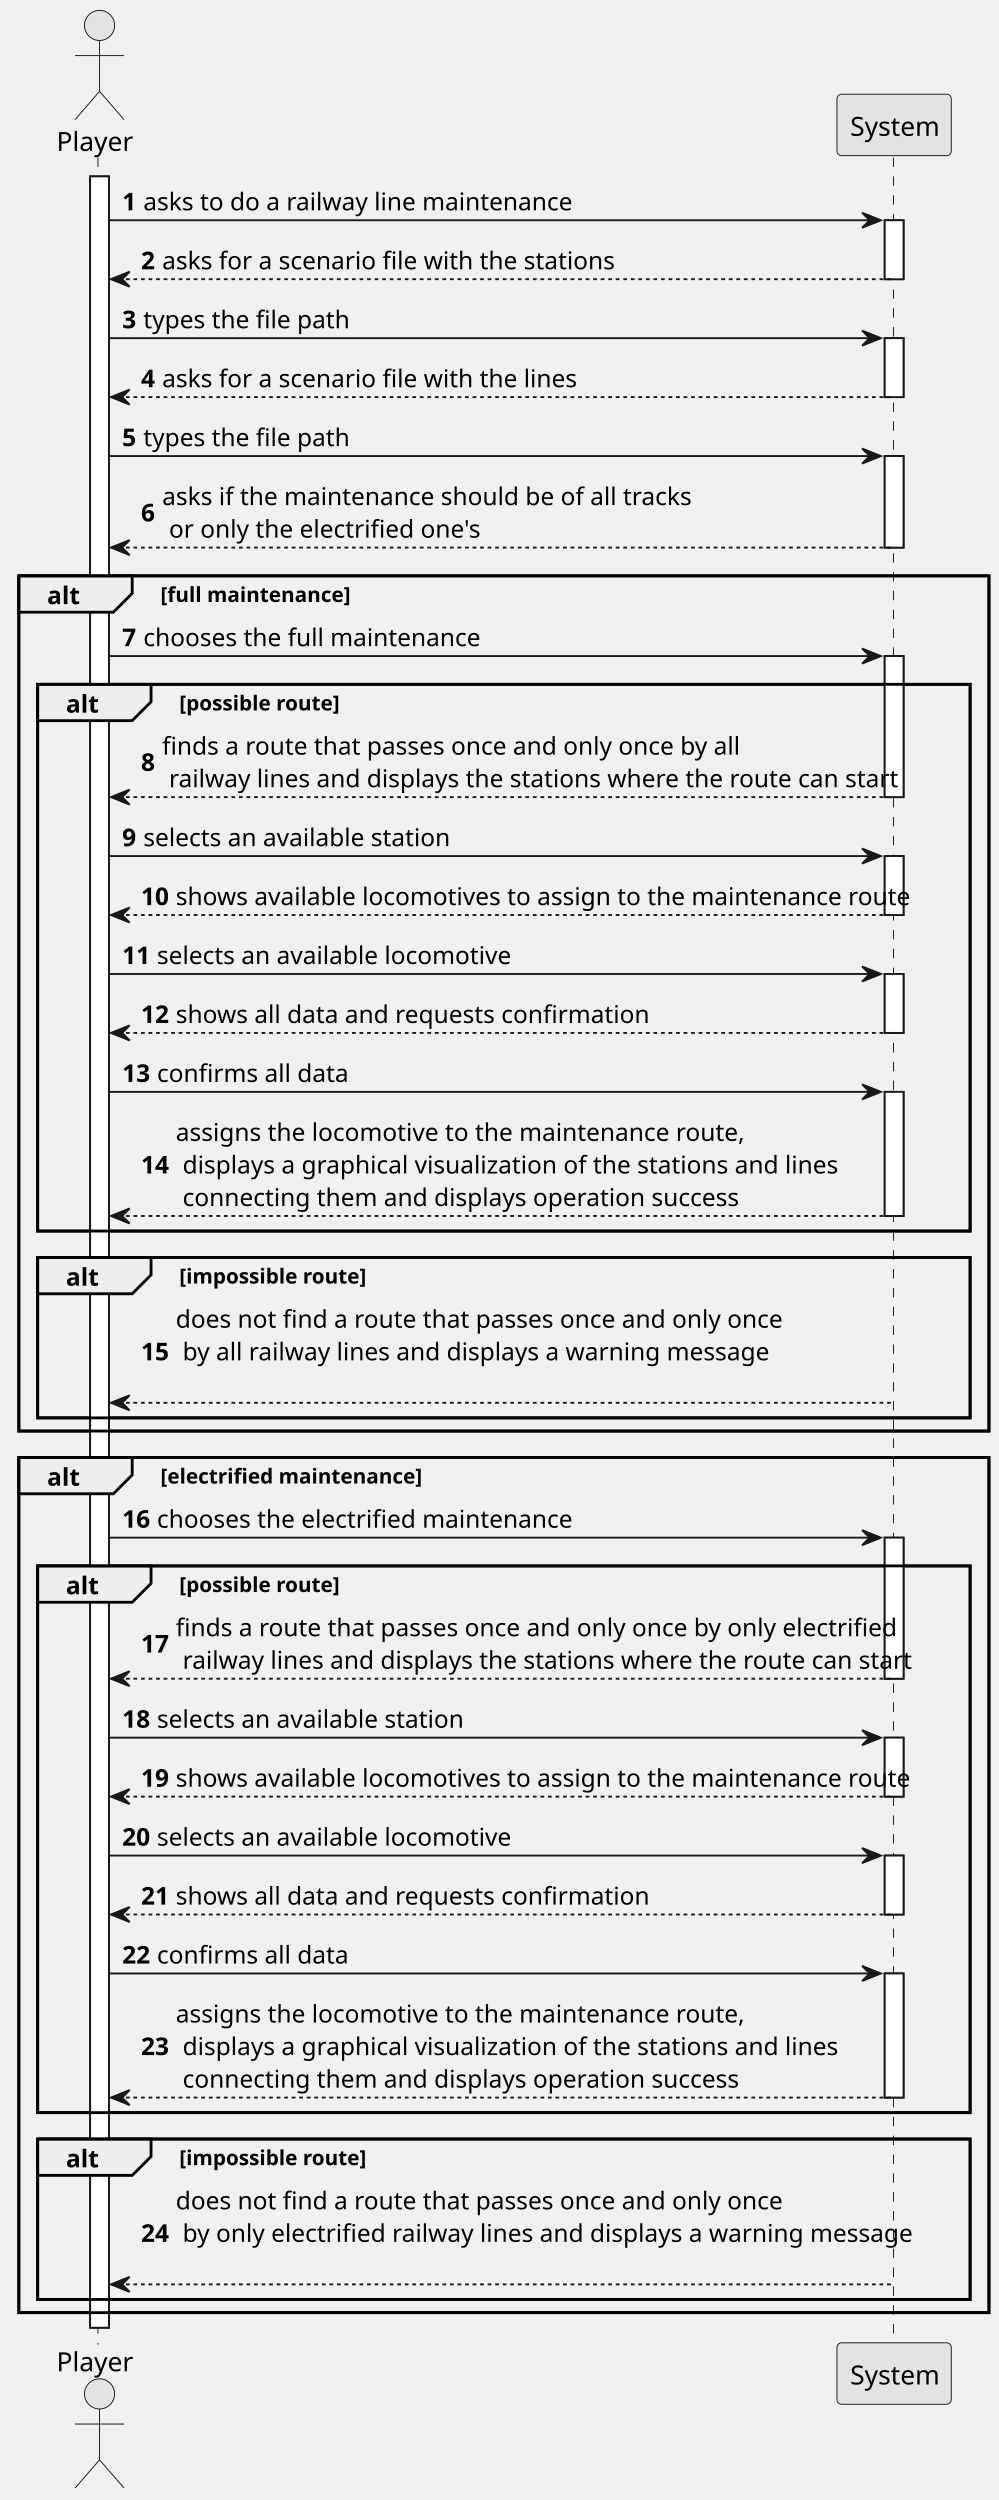
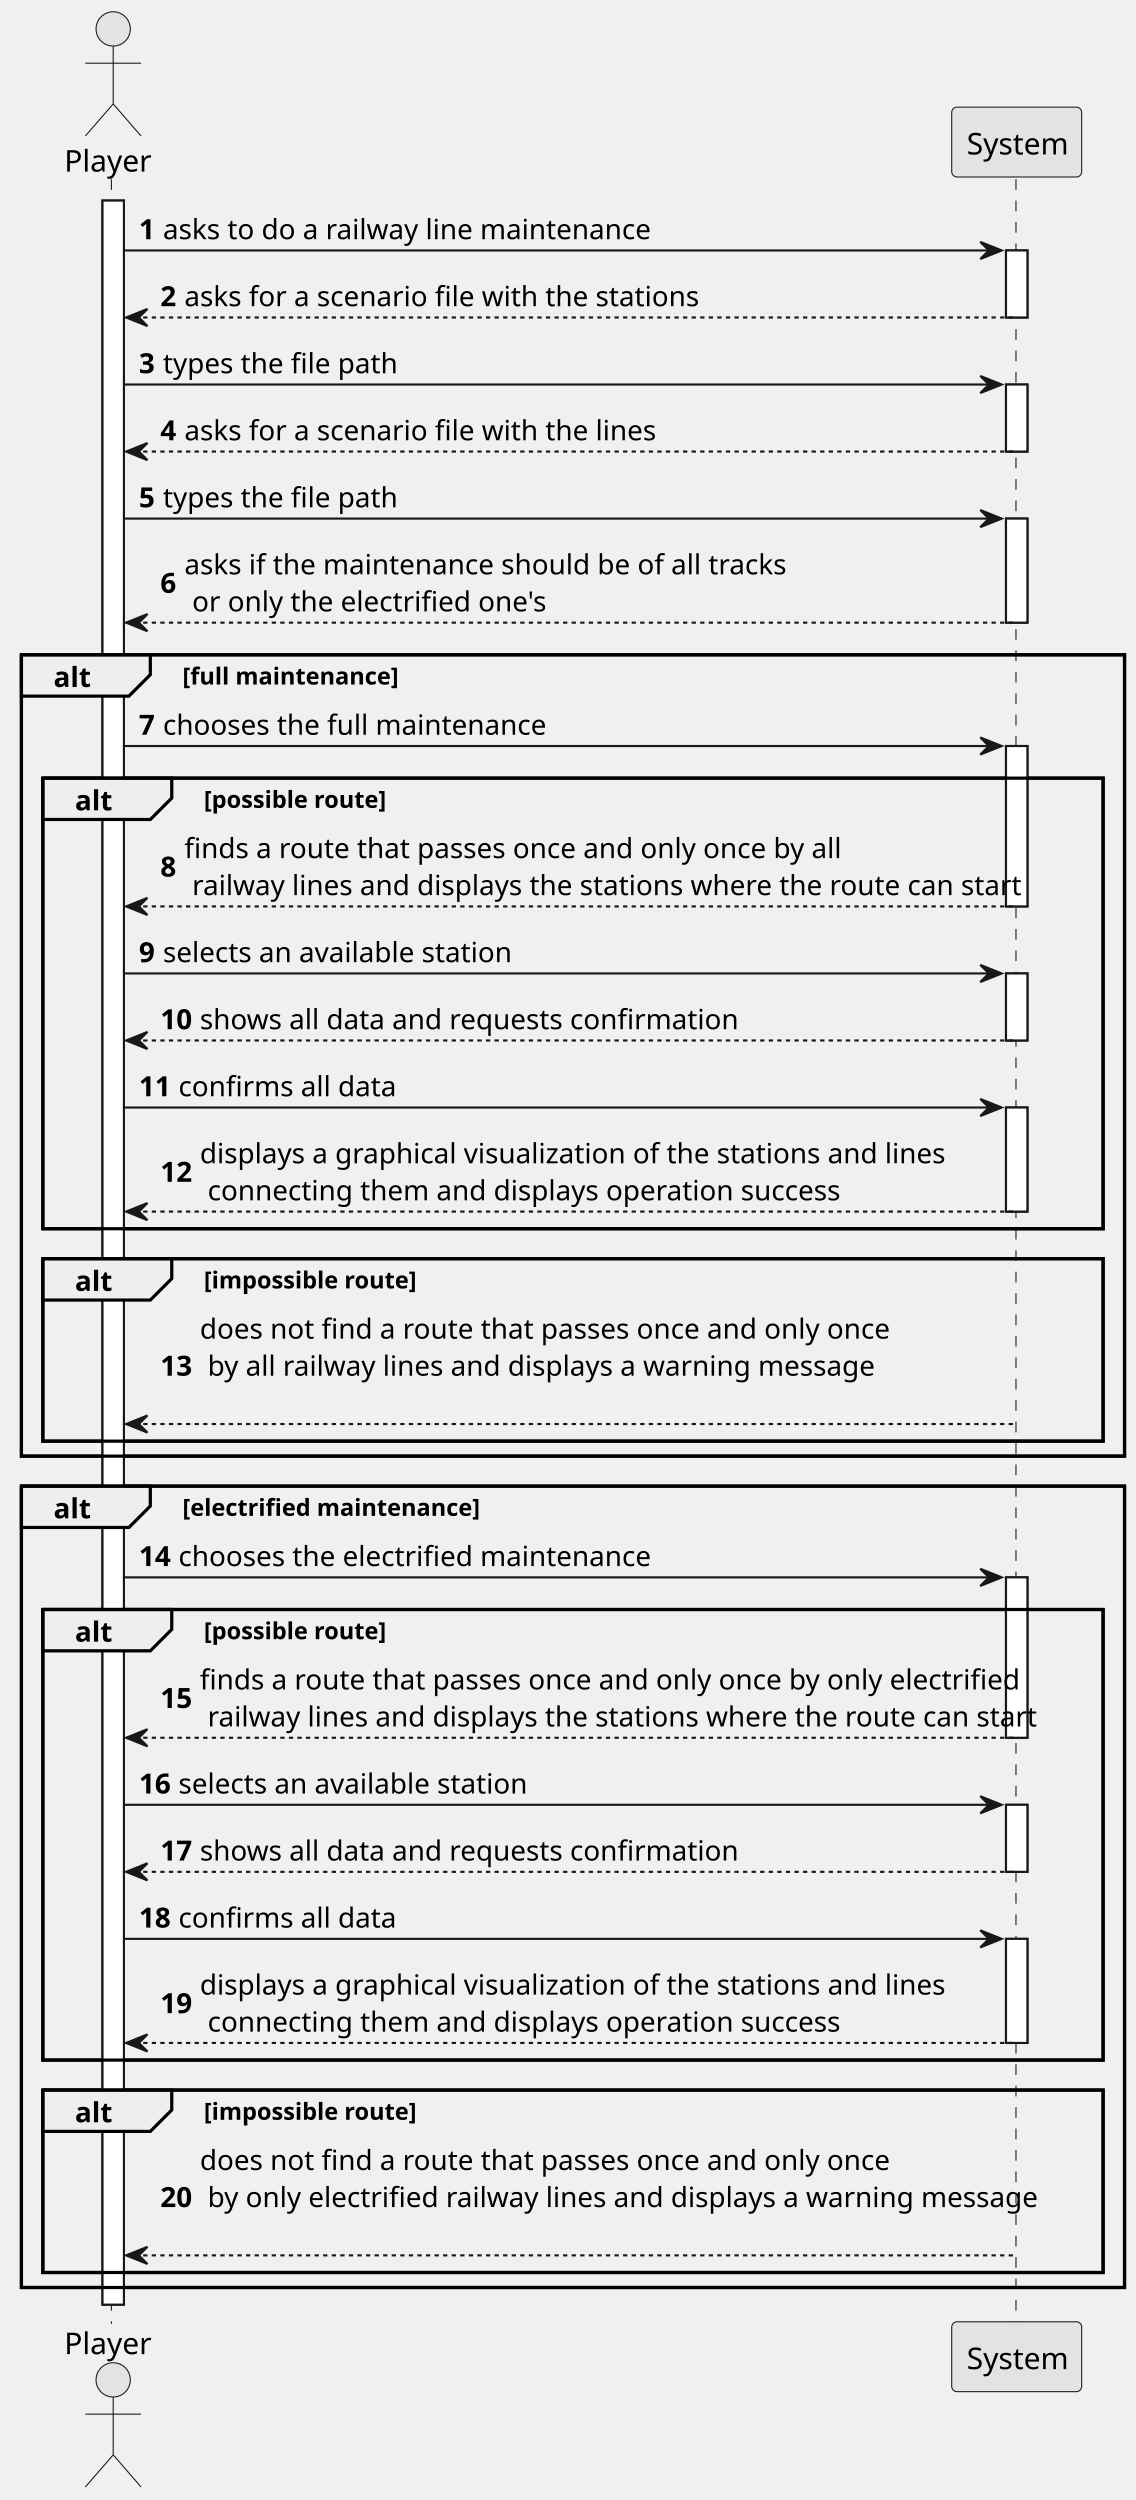
- <svg xmlns="http://www.w3.org/2000/svg" contentStyleType="text/css" height="1327px" preserveAspectRatio="none" style="width:530px;height:1327px;background:#FFFFFF;" version="1.1" viewBox="0 0 530 1327" width="530px" zoomAndPan="magnify">
+ <svg xmlns="http://www.w3.org/2000/svg" contentStyleType="text/css" height="1167px" preserveAspectRatio="none" style="width:530px;height:1167px;background:#FFFFFF;" version="1.1" viewBox="0 0 530 1167" width="530px" zoomAndPan="magnify">
  <defs />
  <g>
-     <rect fill="#FFFFFF" height="1141.932" style="stroke:#181818;stroke-width:1.0;" width="10" x="47.841" y="93.621" />
+     <rect fill="#FFFFFF" height="982.186" style="stroke:#181818;stroke-width:1.0;" width="10" x="47.841" y="93.621" />
    <rect fill="#FFFFFF" height="31.291" style="stroke:#181818;stroke-width:1.0;" width="10" x="469.597" y="116.912" />
    <rect fill="#FFFFFF" height="31.291" style="stroke:#181818;stroke-width:1.0;" width="10" x="469.597" y="179.494" />
    <rect fill="#FFFFFF" height="48.582" style="stroke:#181818;stroke-width:1.0;" width="10" x="469.597" y="242.076" />
    <rect fill="#FFFFFF" height="74.873" style="stroke:#181818;stroke-width:1.0;" width="10" x="469.597" y="348.24" />
    <rect fill="#FFFFFF" height="31.291" style="stroke:#181818;stroke-width:1.0;" width="10" x="469.597" y="454.404" />
-     <rect fill="#FFFFFF" height="31.291" style="stroke:#181818;stroke-width:1.0;" width="10" x="469.597" y="516.986" />
-     <rect fill="#FFFFFF" height="65.873" style="stroke:#181818;stroke-width:1.0;" width="10" x="469.597" y="579.568" />
-     <rect fill="#FFFFFF" height="74.873" style="stroke:#181818;stroke-width:1.0;" width="10" x="469.597" y="816.188" />
-     <rect fill="#FFFFFF" height="31.291" style="stroke:#181818;stroke-width:1.0;" width="10" x="469.597" y="922.352" />
-     <rect fill="#FFFFFF" height="31.291" style="stroke:#181818;stroke-width:1.0;" width="10" x="469.597" y="984.934" />
-     <rect fill="#FFFFFF" height="65.873" style="stroke:#181818;stroke-width:1.0;" width="10" x="469.597" y="1047.516" />
-     <rect fill="none" height="453.947" style="stroke:#000000;stroke-width:1.5;" width="514.935" x="10" y="305.658" />
-     <rect fill="none" height="290.201" style="stroke:#000000;stroke-width:1.5;" width="494.935" x="20" y="363.24" />
-     <rect fill="none" height="85.164" style="stroke:#000000;stroke-width:1.5;" width="494.935" x="20" y="667.441" />
-     <rect fill="none" height="453.947" style="stroke:#000000;stroke-width:1.5;" width="514.935" x="10" y="773.606" />
-     <rect fill="none" height="290.201" style="stroke:#000000;stroke-width:1.5;" width="494.935" x="20" y="831.188" />
-     <rect fill="none" height="85.164" style="stroke:#000000;stroke-width:1.5;" width="494.935" x="20" y="1135.389" />
-     <line style="stroke:#181818;stroke-width:0.5;stroke-dasharray:5.0,5.0;" x1="52" x2="52" y1="83.621" y2="1244.553" />
-     <line style="stroke:#181818;stroke-width:0.5;stroke-dasharray:5.0,5.0;" x1="474.259" x2="474.259" y1="83.621" y2="1244.553" />
+     <rect fill="#FFFFFF" height="48.582" style="stroke:#181818;stroke-width:1.0;" width="10" x="469.597" y="516.986" />
+     <rect fill="#FFFFFF" height="74.873" style="stroke:#181818;stroke-width:1.0;" width="10" x="469.597" y="736.314" />
+     <rect fill="#FFFFFF" height="31.291" style="stroke:#181818;stroke-width:1.0;" width="10" x="469.597" y="842.479" />
+     <rect fill="#FFFFFF" height="48.582" style="stroke:#181818;stroke-width:1.0;" width="10" x="469.597" y="905.061" />
+     <rect fill="none" height="374.074" style="stroke:#000000;stroke-width:1.5;" width="514.935" x="10" y="305.658" />
+     <rect fill="none" height="210.328" style="stroke:#000000;stroke-width:1.5;" width="494.935" x="20" y="363.24" />
+     <rect fill="none" height="85.164" style="stroke:#000000;stroke-width:1.5;" width="494.935" x="20" y="587.568" />
+     <rect fill="none" height="374.074" style="stroke:#000000;stroke-width:1.5;" width="514.935" x="10" y="693.732" />
+     <rect fill="none" height="210.328" style="stroke:#000000;stroke-width:1.5;" width="494.935" x="20" y="751.314" />
+     <rect fill="none" height="85.164" style="stroke:#000000;stroke-width:1.5;" width="494.935" x="20" y="975.643" />
+     <line style="stroke:#181818;stroke-width:0.5;stroke-dasharray:5.0,5.0;" x1="52" x2="52" y1="83.621" y2="1084.807" />
+     <line style="stroke:#181818;stroke-width:0.5;stroke-dasharray:5.0,5.0;" x1="474.259" x2="474.259" y1="83.621" y2="1084.807" />
    <text fill="#000000" font-family="sans-serif" font-size="14" lengthAdjust="spacing" textLength="39.683" x="30" y="80.107">Player</text>
    <ellipse cx="52.841" cy="13.5" fill="#E3E3E3" rx="8" ry="8" style="stroke:#181818;stroke-width:0.5;" />
    <path d="M52.841,21.5 L52.841,48.5 M39.841,29.5 L65.841,29.5 M52.841,48.5 L39.841,63.5 M52.841,48.5 L65.841,63.5 " fill="none" style="stroke:#181818;stroke-width:0.5;" />
-     <text fill="#000000" font-family="sans-serif" font-size="14" lengthAdjust="spacing" textLength="39.683" x="30" y="1258.66">Player</text>
-     <ellipse cx="52.841" cy="1270.674" fill="#E3E3E3" rx="8" ry="8" style="stroke:#181818;stroke-width:0.5;" />
-     <path d="M52.841,1278.674 L52.841,1305.674 M39.841,1286.674 L65.841,1286.674 M52.841,1305.674 L39.841,1320.674 M52.841,1305.674 L65.841,1320.674 " fill="none" style="stroke:#181818;stroke-width:0.5;" />
+     <text fill="#000000" font-family="sans-serif" font-size="14" lengthAdjust="spacing" textLength="39.683" x="30" y="1098.914">Player</text>
+     <ellipse cx="52.841" cy="1110.928" fill="#E3E3E3" rx="8" ry="8" style="stroke:#181818;stroke-width:0.5;" />
+     <path d="M52.841,1118.928 L52.841,1145.928 M39.841,1126.928 L65.841,1126.928 M52.841,1145.928 L39.841,1160.928 M52.841,1145.928 L65.841,1160.928 " fill="none" style="stroke:#181818;stroke-width:0.5;" />
    <rect fill="#E3E3E3" height="32.621" rx="2.5" ry="2.5" style="stroke:#181818;stroke-width:0.5;" width="60.676" x="444.259" y="50" />
    <text fill="#000000" font-family="sans-serif" font-size="14" lengthAdjust="spacing" textLength="46.676" x="451.259" y="72.107">System</text>
-     <rect fill="#E3E3E3" height="32.621" rx="2.5" ry="2.5" style="stroke:#181818;stroke-width:0.5;" width="60.676" x="444.259" y="1243.553" />
-     <text fill="#000000" font-family="sans-serif" font-size="14" lengthAdjust="spacing" textLength="46.676" x="451.259" y="1265.66">System</text>
-     <rect fill="#FFFFFF" height="1141.932" style="stroke:#181818;stroke-width:1.0;" width="10" x="47.841" y="93.621" />
+     <rect fill="#E3E3E3" height="32.621" rx="2.5" ry="2.5" style="stroke:#181818;stroke-width:0.5;" width="60.676" x="444.259" y="1083.807" />
+     <text fill="#000000" font-family="sans-serif" font-size="14" lengthAdjust="spacing" textLength="46.676" x="451.259" y="1105.914">System</text>
+     <rect fill="#FFFFFF" height="982.186" style="stroke:#181818;stroke-width:1.0;" width="10" x="47.841" y="93.621" />
    <rect fill="#FFFFFF" height="31.291" style="stroke:#181818;stroke-width:1.0;" width="10" x="469.597" y="116.912" />
    <rect fill="#FFFFFF" height="31.291" style="stroke:#181818;stroke-width:1.0;" width="10" x="469.597" y="179.494" />
    <rect fill="#FFFFFF" height="48.582" style="stroke:#181818;stroke-width:1.0;" width="10" x="469.597" y="242.076" />
    <rect fill="#FFFFFF" height="74.873" style="stroke:#181818;stroke-width:1.0;" width="10" x="469.597" y="348.24" />
    <rect fill="#FFFFFF" height="31.291" style="stroke:#181818;stroke-width:1.0;" width="10" x="469.597" y="454.404" />
-     <rect fill="#FFFFFF" height="31.291" style="stroke:#181818;stroke-width:1.0;" width="10" x="469.597" y="516.986" />
-     <rect fill="#FFFFFF" height="65.873" style="stroke:#181818;stroke-width:1.0;" width="10" x="469.597" y="579.568" />
-     <rect fill="#FFFFFF" height="74.873" style="stroke:#181818;stroke-width:1.0;" width="10" x="469.597" y="816.188" />
-     <rect fill="#FFFFFF" height="31.291" style="stroke:#181818;stroke-width:1.0;" width="10" x="469.597" y="922.352" />
-     <rect fill="#FFFFFF" height="31.291" style="stroke:#181818;stroke-width:1.0;" width="10" x="469.597" y="984.934" />
-     <rect fill="#FFFFFF" height="65.873" style="stroke:#181818;stroke-width:1.0;" width="10" x="469.597" y="1047.516" />
+     <rect fill="#FFFFFF" height="48.582" style="stroke:#181818;stroke-width:1.0;" width="10" x="469.597" y="516.986" />
+     <rect fill="#FFFFFF" height="74.873" style="stroke:#181818;stroke-width:1.0;" width="10" x="469.597" y="736.314" />
+     <rect fill="#FFFFFF" height="31.291" style="stroke:#181818;stroke-width:1.0;" width="10" x="469.597" y="842.479" />
+     <rect fill="#FFFFFF" height="48.582" style="stroke:#181818;stroke-width:1.0;" width="10" x="469.597" y="905.061" />
    <polygon fill="#181818" points="457.597,112.912,467.597,116.912,457.597,120.912,461.597,116.912" style="stroke:#181818;stroke-width:1.0;" />
    <line style="stroke:#181818;stroke-width:1.0;" x1="57.841" x2="463.597" y1="116.912" y2="116.912" />
    <text fill="#000000" font-family="sans-serif" font-size="13" font-weight="bold" lengthAdjust="spacing" textLength="7.23" x="64.841" y="111.649">1</text>
    <text fill="#000000" font-family="sans-serif" font-size="13" lengthAdjust="spacing" textLength="216.061" x="76.071" y="111.649">asks to do a railway line maintenance</text>
    <polygon fill="#181818" points="68.841,144.203,58.841,148.203,68.841,152.203,64.841,148.203" style="stroke:#181818;stroke-width:1.0;" />
    <line style="stroke:#181818;stroke-width:1.0;stroke-dasharray:2.0,2.0;" x1="62.841" x2="473.597" y1="148.203" y2="148.203" />
    <text fill="#000000" font-family="sans-serif" font-size="13" font-weight="bold" lengthAdjust="spacing" textLength="7.23" x="74.841" y="142.94">2</text>
    <text fill="#000000" font-family="sans-serif" font-size="13" lengthAdjust="spacing" textLength="226.161" x="86.071" y="142.94">asks for a scenario file with the stations</text>
    <polygon fill="#181818" points="457.597,175.494,467.597,179.494,457.597,183.494,461.597,179.494" style="stroke:#181818;stroke-width:1.0;" />
    <line style="stroke:#181818;stroke-width:1.0;" x1="57.841" x2="463.597" y1="179.494" y2="179.494" />
    <text fill="#000000" font-family="sans-serif" font-size="13" font-weight="bold" lengthAdjust="spacing" textLength="7.23" x="64.841" y="174.231">3</text>
    <text fill="#000000" font-family="sans-serif" font-size="13" lengthAdjust="spacing" textLength="101.899" x="76.071" y="174.231">types the file path</text>
    <polygon fill="#181818" points="68.841,206.785,58.841,210.785,68.841,214.785,64.841,210.785" style="stroke:#181818;stroke-width:1.0;" />
    <line style="stroke:#181818;stroke-width:1.0;stroke-dasharray:2.0,2.0;" x1="62.841" x2="473.597" y1="210.785" y2="210.785" />
    <text fill="#000000" font-family="sans-serif" font-size="13" font-weight="bold" lengthAdjust="spacing" textLength="7.23" x="74.841" y="205.523">4</text>
    <text fill="#000000" font-family="sans-serif" font-size="13" lengthAdjust="spacing" textLength="208.095" x="86.071" y="205.523">asks for a scenario file with the lines</text>
    <polygon fill="#181818" points="457.597,238.076,467.597,242.076,457.597,246.076,461.597,242.076" style="stroke:#181818;stroke-width:1.0;" />
    <line style="stroke:#181818;stroke-width:1.0;" x1="57.841" x2="463.597" y1="242.076" y2="242.076" />
    <text fill="#000000" font-family="sans-serif" font-size="13" font-weight="bold" lengthAdjust="spacing" textLength="7.23" x="64.841" y="236.814">5</text>
    <text fill="#000000" font-family="sans-serif" font-size="13" lengthAdjust="spacing" textLength="101.899" x="76.071" y="236.814">types the file path</text>
    <polygon fill="#181818" points="68.841,286.658,58.841,290.658,68.841,294.658,64.841,290.658" style="stroke:#181818;stroke-width:1.0;" />
    <line style="stroke:#181818;stroke-width:1.0;stroke-dasharray:2.0,2.0;" x1="62.841" x2="473.597" y1="290.658" y2="290.658" />
    <text fill="#000000" font-family="sans-serif" font-size="13" font-weight="bold" lengthAdjust="spacing" textLength="7.23" x="74.841" y="276.75">6</text>
    <text fill="#000000" font-family="sans-serif" font-size="13" lengthAdjust="spacing" textLength="265.922" x="86.071" y="268.104">asks if the maintenance should be of all tracks</text>
    <text fill="#000000" font-family="sans-serif" font-size="13" lengthAdjust="spacing" textLength="154.235" x="89.683" y="285.396">or only the electrified one's</text>
    <path d="M10,305.658 L70.171,305.658 L70.171,314.949 L60.171,324.949 L10,324.949 L10,305.658 " fill="#EEEEEE" style="stroke:#000000;stroke-width:1.5;" />
-     <rect fill="none" height="453.947" style="stroke:#000000;stroke-width:1.5;" width="514.935" x="10" y="305.658" />
+     <rect fill="none" height="374.074" style="stroke:#000000;stroke-width:1.5;" width="514.935" x="10" y="305.658" />
    <text fill="#000000" font-family="sans-serif" font-size="13" font-weight="bold" lengthAdjust="spacing" textLength="15.171" x="25" y="320.687">alt</text>
    <text fill="#000000" font-family="sans-serif" font-size="11" font-weight="bold" lengthAdjust="spacing" textLength="94.123" x="85.171" y="319.528">[full maintenance]</text>
    <polygon fill="#181818" points="457.597,344.24,467.597,348.24,457.597,352.24,461.597,348.24" style="stroke:#181818;stroke-width:1.0;" />
    <line style="stroke:#181818;stroke-width:1.0;" x1="57.841" x2="463.597" y1="348.24" y2="348.24" />
    <text fill="#000000" font-family="sans-serif" font-size="13" font-weight="bold" lengthAdjust="spacing" textLength="7.23" x="64.841" y="342.978">7</text>
    <text fill="#000000" font-family="sans-serif" font-size="13" lengthAdjust="spacing" textLength="168.384" x="76.071" y="342.978">chooses the full maintenance</text>
    <path d="M20,363.24 L80.171,363.24 L80.171,372.531 L70.171,382.531 L20,382.531 L20,363.24 " fill="#EEEEEE" style="stroke:#000000;stroke-width:1.5;" />
-     <rect fill="none" height="290.201" style="stroke:#000000;stroke-width:1.5;" width="494.935" x="20" y="363.24" />
+     <rect fill="none" height="210.328" style="stroke:#000000;stroke-width:1.5;" width="494.935" x="20" y="363.24" />
    <text fill="#000000" font-family="sans-serif" font-size="13" font-weight="bold" lengthAdjust="spacing" textLength="15.171" x="35" y="378.269">alt</text>
    <text fill="#000000" font-family="sans-serif" font-size="11" font-weight="bold" lengthAdjust="spacing" textLength="82.505" x="95.171" y="377.11">[possible route]</text>
    <polygon fill="#181818" points="68.841,419.113,58.841,423.113,68.841,427.113,64.841,423.113" style="stroke:#181818;stroke-width:1.0;" />
    <line style="stroke:#181818;stroke-width:1.0;stroke-dasharray:2.0,2.0;" x1="62.841" x2="473.597" y1="423.113" y2="423.113" />
    <text fill="#000000" font-family="sans-serif" font-size="13" font-weight="bold" lengthAdjust="spacing" textLength="7.23" x="74.841" y="409.205">8</text>
    <text fill="#000000" font-family="sans-serif" font-size="13" lengthAdjust="spacing" textLength="291.967" x="86.071" y="400.56">finds a route that passes once and only once by all</text>
    <text fill="#000000" font-family="sans-serif" font-size="13" lengthAdjust="spacing" textLength="364.19" x="89.683" y="417.851">railway lines and displays the stations where the route can start</text>
    <polygon fill="#181818" points="457.597,450.404,467.597,454.404,457.597,458.404,461.597,454.404" style="stroke:#181818;stroke-width:1.0;" />
    <line style="stroke:#181818;stroke-width:1.0;" x1="57.841" x2="463.597" y1="454.404" y2="454.404" />
    <text fill="#000000" font-family="sans-serif" font-size="13" font-weight="bold" lengthAdjust="spacing" textLength="7.23" x="64.841" y="449.142">9</text>
    <text fill="#000000" font-family="sans-serif" font-size="13" lengthAdjust="spacing" textLength="155.372" x="76.071" y="449.142">selects an available station</text>
    <polygon fill="#181818" points="68.841,481.695,58.841,485.695,68.841,489.695,64.841,485.695" style="stroke:#181818;stroke-width:1.0;" />
    <line style="stroke:#181818;stroke-width:1.0;stroke-dasharray:2.0,2.0;" x1="62.841" x2="473.597" y1="485.695" y2="485.695" />
    <text fill="#000000" font-family="sans-serif" font-size="13" font-weight="bold" lengthAdjust="spacing" textLength="14.46" x="74.841" y="480.433">10</text>
-     <text fill="#000000" font-family="sans-serif" font-size="13" lengthAdjust="spacing" textLength="367.098" x="93.301" y="480.433">shows available locomotives to assign to the maintenance route</text>
+     <text fill="#000000" font-family="sans-serif" font-size="13" lengthAdjust="spacing" textLength="235.574" x="93.301" y="480.433">shows all data and requests confirmation</text>
    <polygon fill="#181818" points="457.597,512.986,467.597,516.986,457.597,520.986,461.597,516.986" style="stroke:#181818;stroke-width:1.0;" />
    <line style="stroke:#181818;stroke-width:1.0;" x1="57.841" x2="463.597" y1="516.986" y2="516.986" />
    <text fill="#000000" font-family="sans-serif" font-size="13" font-weight="bold" lengthAdjust="spacing" textLength="14.46" x="64.841" y="511.724">11</text>
-     <text fill="#000000" font-family="sans-serif" font-size="13" lengthAdjust="spacing" textLength="179.207" x="83.301" y="511.724">selects an available locomotive</text>
-     <polygon fill="#181818" points="68.841,544.277,58.841,548.277,68.841,552.277,64.841,548.277" style="stroke:#181818;stroke-width:1.0;" />
-     <line style="stroke:#181818;stroke-width:1.0;stroke-dasharray:2.0,2.0;" x1="62.841" x2="473.597" y1="548.277" y2="548.277" />
-     <text fill="#000000" font-family="sans-serif" font-size="13" font-weight="bold" lengthAdjust="spacing" textLength="14.46" x="74.841" y="543.015">12</text>
-     <text fill="#000000" font-family="sans-serif" font-size="13" lengthAdjust="spacing" textLength="235.574" x="93.301" y="543.015">shows all data and requests confirmation</text>
-     <polygon fill="#181818" points="457.597,575.568,467.597,579.568,457.597,583.568,461.597,579.568" style="stroke:#181818;stroke-width:1.0;" />
-     <line style="stroke:#181818;stroke-width:1.0;" x1="57.841" x2="463.597" y1="579.568" y2="579.568" />
-     <text fill="#000000" font-family="sans-serif" font-size="13" font-weight="bold" lengthAdjust="spacing" textLength="14.46" x="64.841" y="574.306">13</text>
-     <text fill="#000000" font-family="sans-serif" font-size="13" lengthAdjust="spacing" textLength="94.65" x="83.301" y="574.306">confirms all data</text>
-     <polygon fill="#181818" points="68.841,641.441,58.841,645.441,68.841,649.441,64.841,645.441" style="stroke:#181818;stroke-width:1.0;" />
-     <line style="stroke:#181818;stroke-width:1.0;stroke-dasharray:2.0,2.0;" x1="62.841" x2="473.597" y1="645.441" y2="645.441" />
-     <text fill="#000000" font-family="sans-serif" font-size="13" font-weight="bold" lengthAdjust="spacing" textLength="14.46" x="74.841" y="622.888">14</text>
-     <text fill="#000000" font-family="sans-serif" font-size="13" lengthAdjust="spacing" textLength="282.553" x="93.301" y="605.597">assigns the locomotive to the maintenance route,</text>
-     <text fill="#000000" font-family="sans-serif" font-size="13" lengthAdjust="spacing" textLength="328.802" x="96.913" y="622.888">displays a graphical visualization of the stations and lines</text>
-     <text fill="#000000" font-family="sans-serif" font-size="13" lengthAdjust="spacing" textLength="279.665" x="96.913" y="640.179">connecting them and displays operation success</text>
-     <path d="M20,667.441 L80.171,667.441 L80.171,676.732 L70.171,686.732 L20,686.732 L20,667.441 " fill="#EEEEEE" style="stroke:#000000;stroke-width:1.5;" />
-     <rect fill="none" height="85.164" style="stroke:#000000;stroke-width:1.5;" width="494.935" x="20" y="667.441" />
-     <text fill="#000000" font-family="sans-serif" font-size="13" font-weight="bold" lengthAdjust="spacing" textLength="15.171" x="35" y="682.47">alt</text>
-     <text fill="#000000" font-family="sans-serif" font-size="11" font-weight="bold" lengthAdjust="spacing" textLength="95.342" x="95.171" y="681.312">[impossible route]</text>
-     <polygon fill="#181818" points="68.841,740.606,58.841,744.606,68.841,748.606,64.841,744.606" style="stroke:#181818;stroke-width:1.0;" />
-     <line style="stroke:#181818;stroke-width:1.0;stroke-dasharray:2.0,2.0;" x1="62.841" x2="473.597" y1="744.606" y2="744.606" />
-     <text fill="#000000" font-family="sans-serif" font-size="13" font-weight="bold" lengthAdjust="spacing" textLength="14.46" x="74.841" y="722.052">15</text>
-     <text fill="#000000" font-family="sans-serif" font-size="13" lengthAdjust="spacing" textLength="304.992" x="93.301" y="704.761">does not find a route that passes once and only once</text>
-     <text fill="#000000" font-family="sans-serif" font-size="13" lengthAdjust="spacing" textLength="296.981" x="96.913" y="722.052">by all railway lines and displays a warning message</text>
-     <text fill="#000000" font-family="sans-serif" font-size="13" lengthAdjust="spacing" textLength="3.612" x="93.301" y="739.343"> </text>
-     <path d="M10,773.606 L70.171,773.606 L70.171,782.896 L60.171,792.896 L10,792.896 L10,773.606 " fill="#EEEEEE" style="stroke:#000000;stroke-width:1.5;" />
-     <rect fill="none" height="453.947" style="stroke:#000000;stroke-width:1.5;" width="514.935" x="10" y="773.606" />
-     <text fill="#000000" font-family="sans-serif" font-size="13" font-weight="bold" lengthAdjust="spacing" textLength="15.171" x="25" y="788.634">alt</text>
-     <text fill="#000000" font-family="sans-serif" font-size="11" font-weight="bold" lengthAdjust="spacing" textLength="129.594" x="85.171" y="787.476">[electrified maintenance]</text>
-     <polygon fill="#181818" points="457.597,812.188,467.597,816.188,457.597,820.188,461.597,816.188" style="stroke:#181818;stroke-width:1.0;" />
-     <line style="stroke:#181818;stroke-width:1.0;" x1="57.841" x2="463.597" y1="816.188" y2="816.188" />
-     <text fill="#000000" font-family="sans-serif" font-size="13" font-weight="bold" lengthAdjust="spacing" textLength="14.46" x="64.841" y="810.925">16</text>
-     <text fill="#000000" font-family="sans-serif" font-size="13" lengthAdjust="spacing" textLength="207.403" x="83.301" y="810.925">chooses the electrified maintenance</text>
-     <path d="M20,831.188 L80.171,831.188 L80.171,840.479 L70.171,850.479 L20,850.479 L20,831.188 " fill="#EEEEEE" style="stroke:#000000;stroke-width:1.5;" />
-     <rect fill="none" height="290.201" style="stroke:#000000;stroke-width:1.5;" width="494.935" x="20" y="831.188" />
-     <text fill="#000000" font-family="sans-serif" font-size="13" font-weight="bold" lengthAdjust="spacing" textLength="15.171" x="35" y="846.216">alt</text>
-     <text fill="#000000" font-family="sans-serif" font-size="11" font-weight="bold" lengthAdjust="spacing" textLength="82.505" x="95.171" y="845.058">[possible route]</text>
-     <polygon fill="#181818" points="68.841,887.061,58.841,891.061,68.841,895.061,64.841,891.061" style="stroke:#181818;stroke-width:1.0;" />
-     <line style="stroke:#181818;stroke-width:1.0;stroke-dasharray:2.0,2.0;" x1="62.841" x2="473.597" y1="891.061" y2="891.061" />
-     <text fill="#000000" font-family="sans-serif" font-size="13" font-weight="bold" lengthAdjust="spacing" textLength="14.46" x="74.841" y="877.152">17</text>
-     <text fill="#000000" font-family="sans-serif" font-size="13" lengthAdjust="spacing" textLength="362.058" x="93.301" y="868.507">finds a route that passes once and only once by only electrified</text>
-     <text fill="#000000" font-family="sans-serif" font-size="13" lengthAdjust="spacing" textLength="364.19" x="96.913" y="885.798">railway lines and displays the stations where the route can start</text>
-     <polygon fill="#181818" points="457.597,918.352,467.597,922.352,457.597,926.352,461.597,922.352" style="stroke:#181818;stroke-width:1.0;" />
-     <line style="stroke:#181818;stroke-width:1.0;" x1="57.841" x2="463.597" y1="922.352" y2="922.352" />
-     <text fill="#000000" font-family="sans-serif" font-size="13" font-weight="bold" lengthAdjust="spacing" textLength="14.46" x="64.841" y="917.089">18</text>
-     <text fill="#000000" font-family="sans-serif" font-size="13" lengthAdjust="spacing" textLength="155.372" x="83.301" y="917.089">selects an available station</text>
+     <text fill="#000000" font-family="sans-serif" font-size="13" lengthAdjust="spacing" textLength="94.65" x="83.301" y="511.724">confirms all data</text>
+     <polygon fill="#181818" points="68.841,561.568,58.841,565.568,68.841,569.568,64.841,565.568" style="stroke:#181818;stroke-width:1.0;" />
+     <line style="stroke:#181818;stroke-width:1.0;stroke-dasharray:2.0,2.0;" x1="62.841" x2="473.597" y1="565.568" y2="565.568" />
+     <text fill="#000000" font-family="sans-serif" font-size="13" font-weight="bold" lengthAdjust="spacing" textLength="14.46" x="74.841" y="551.66">12</text>
+     <text fill="#000000" font-family="sans-serif" font-size="13" lengthAdjust="spacing" textLength="328.802" x="93.301" y="543.015">displays a graphical visualization of the stations and lines</text>
+     <text fill="#000000" font-family="sans-serif" font-size="13" lengthAdjust="spacing" textLength="279.665" x="96.913" y="560.306">connecting them and displays operation success</text>
+     <path d="M20,587.568 L80.171,587.568 L80.171,596.859 L70.171,606.859 L20,606.859 L20,587.568 " fill="#EEEEEE" style="stroke:#000000;stroke-width:1.5;" />
+     <rect fill="none" height="85.164" style="stroke:#000000;stroke-width:1.5;" width="494.935" x="20" y="587.568" />
+     <text fill="#000000" font-family="sans-serif" font-size="13" font-weight="bold" lengthAdjust="spacing" textLength="15.171" x="35" y="602.597">alt</text>
+     <text fill="#000000" font-family="sans-serif" font-size="11" font-weight="bold" lengthAdjust="spacing" textLength="95.342" x="95.171" y="601.438">[impossible route]</text>
+     <polygon fill="#181818" points="68.841,660.732,58.841,664.732,68.841,668.732,64.841,664.732" style="stroke:#181818;stroke-width:1.0;" />
+     <line style="stroke:#181818;stroke-width:1.0;stroke-dasharray:2.0,2.0;" x1="62.841" x2="473.597" y1="664.732" y2="664.732" />
+     <text fill="#000000" font-family="sans-serif" font-size="13" font-weight="bold" lengthAdjust="spacing" textLength="14.46" x="74.841" y="642.179">13</text>
+     <text fill="#000000" font-family="sans-serif" font-size="13" lengthAdjust="spacing" textLength="304.992" x="93.301" y="624.888">does not find a route that passes once and only once</text>
+     <text fill="#000000" font-family="sans-serif" font-size="13" lengthAdjust="spacing" textLength="296.981" x="96.913" y="642.179">by all railway lines and displays a warning message</text>
+     <text fill="#000000" font-family="sans-serif" font-size="13" lengthAdjust="spacing" textLength="3.612" x="93.301" y="659.47"> </text>
+     <path d="M10,693.732 L70.171,693.732 L70.171,703.023 L60.171,713.023 L10,713.023 L10,693.732 " fill="#EEEEEE" style="stroke:#000000;stroke-width:1.5;" />
+     <rect fill="none" height="374.074" style="stroke:#000000;stroke-width:1.5;" width="514.935" x="10" y="693.732" />
+     <text fill="#000000" font-family="sans-serif" font-size="13" font-weight="bold" lengthAdjust="spacing" textLength="15.171" x="25" y="708.761">alt</text>
+     <text fill="#000000" font-family="sans-serif" font-size="11" font-weight="bold" lengthAdjust="spacing" textLength="129.594" x="85.171" y="707.602">[electrified maintenance]</text>
+     <polygon fill="#181818" points="457.597,732.314,467.597,736.314,457.597,740.314,461.597,736.314" style="stroke:#181818;stroke-width:1.0;" />
+     <line style="stroke:#181818;stroke-width:1.0;" x1="57.841" x2="463.597" y1="736.314" y2="736.314" />
+     <text fill="#000000" font-family="sans-serif" font-size="13" font-weight="bold" lengthAdjust="spacing" textLength="14.46" x="64.841" y="731.052">14</text>
+     <text fill="#000000" font-family="sans-serif" font-size="13" lengthAdjust="spacing" textLength="207.403" x="83.301" y="731.052">chooses the electrified maintenance</text>
+     <path d="M20,751.314 L80.171,751.314 L80.171,760.606 L70.171,770.606 L20,770.606 L20,751.314 " fill="#EEEEEE" style="stroke:#000000;stroke-width:1.5;" />
+     <rect fill="none" height="210.328" style="stroke:#000000;stroke-width:1.5;" width="494.935" x="20" y="751.314" />
+     <text fill="#000000" font-family="sans-serif" font-size="13" font-weight="bold" lengthAdjust="spacing" textLength="15.171" x="35" y="766.343">alt</text>
+     <text fill="#000000" font-family="sans-serif" font-size="11" font-weight="bold" lengthAdjust="spacing" textLength="82.505" x="95.171" y="765.185">[possible route]</text>
+     <polygon fill="#181818" points="68.841,807.188,58.841,811.188,68.841,815.188,64.841,811.188" style="stroke:#181818;stroke-width:1.0;" />
+     <line style="stroke:#181818;stroke-width:1.0;stroke-dasharray:2.0,2.0;" x1="62.841" x2="473.597" y1="811.188" y2="811.188" />
+     <text fill="#000000" font-family="sans-serif" font-size="13" font-weight="bold" lengthAdjust="spacing" textLength="14.46" x="74.841" y="797.279">15</text>
+     <text fill="#000000" font-family="sans-serif" font-size="13" lengthAdjust="spacing" textLength="362.058" x="93.301" y="788.634">finds a route that passes once and only once by only electrified</text>
+     <text fill="#000000" font-family="sans-serif" font-size="13" lengthAdjust="spacing" textLength="364.19" x="96.913" y="805.925">railway lines and displays the stations where the route can start</text>
+     <polygon fill="#181818" points="457.597,838.479,467.597,842.479,457.597,846.479,461.597,842.479" style="stroke:#181818;stroke-width:1.0;" />
+     <line style="stroke:#181818;stroke-width:1.0;" x1="57.841" x2="463.597" y1="842.479" y2="842.479" />
+     <text fill="#000000" font-family="sans-serif" font-size="13" font-weight="bold" lengthAdjust="spacing" textLength="14.46" x="64.841" y="837.216">16</text>
+     <text fill="#000000" font-family="sans-serif" font-size="13" lengthAdjust="spacing" textLength="155.372" x="83.301" y="837.216">selects an available station</text>
+     <polygon fill="#181818" points="68.841,869.769,58.841,873.769,68.841,877.769,64.841,873.769" style="stroke:#181818;stroke-width:1.0;" />
+     <line style="stroke:#181818;stroke-width:1.0;stroke-dasharray:2.0,2.0;" x1="62.841" x2="473.597" y1="873.769" y2="873.769" />
+     <text fill="#000000" font-family="sans-serif" font-size="13" font-weight="bold" lengthAdjust="spacing" textLength="14.46" x="74.841" y="868.507">17</text>
+     <text fill="#000000" font-family="sans-serif" font-size="13" lengthAdjust="spacing" textLength="235.574" x="93.301" y="868.507">shows all data and requests confirmation</text>
+     <polygon fill="#181818" points="457.597,901.061,467.597,905.061,457.597,909.061,461.597,905.061" style="stroke:#181818;stroke-width:1.0;" />
+     <line style="stroke:#181818;stroke-width:1.0;" x1="57.841" x2="463.597" y1="905.061" y2="905.061" />
+     <text fill="#000000" font-family="sans-serif" font-size="13" font-weight="bold" lengthAdjust="spacing" textLength="14.46" x="64.841" y="899.798">18</text>
+     <text fill="#000000" font-family="sans-serif" font-size="13" lengthAdjust="spacing" textLength="94.65" x="83.301" y="899.798">confirms all data</text>
    <polygon fill="#181818" points="68.841,949.643,58.841,953.643,68.841,957.643,64.841,953.643" style="stroke:#181818;stroke-width:1.0;" />
    <line style="stroke:#181818;stroke-width:1.0;stroke-dasharray:2.0,2.0;" x1="62.841" x2="473.597" y1="953.643" y2="953.643" />
-     <text fill="#000000" font-family="sans-serif" font-size="13" font-weight="bold" lengthAdjust="spacing" textLength="14.46" x="74.841" y="948.38">19</text>
-     <text fill="#000000" font-family="sans-serif" font-size="13" lengthAdjust="spacing" textLength="367.098" x="93.301" y="948.38">shows available locomotives to assign to the maintenance route</text>
-     <polygon fill="#181818" points="457.597,980.934,467.597,984.934,457.597,988.934,461.597,984.934" style="stroke:#181818;stroke-width:1.0;" />
-     <line style="stroke:#181818;stroke-width:1.0;" x1="57.841" x2="463.597" y1="984.934" y2="984.934" />
-     <text fill="#000000" font-family="sans-serif" font-size="13" font-weight="bold" lengthAdjust="spacing" textLength="14.46" x="64.841" y="979.671">20</text>
-     <text fill="#000000" font-family="sans-serif" font-size="13" lengthAdjust="spacing" textLength="179.207" x="83.301" y="979.671">selects an available locomotive</text>
-     <polygon fill="#181818" points="68.841,1012.225,58.841,1016.225,68.841,1020.225,64.841,1016.225" style="stroke:#181818;stroke-width:1.0;" />
-     <line style="stroke:#181818;stroke-width:1.0;stroke-dasharray:2.0,2.0;" x1="62.841" x2="473.597" y1="1016.225" y2="1016.225" />
-     <text fill="#000000" font-family="sans-serif" font-size="13" font-weight="bold" lengthAdjust="spacing" textLength="14.46" x="74.841" y="1010.962">21</text>
-     <text fill="#000000" font-family="sans-serif" font-size="13" lengthAdjust="spacing" textLength="235.574" x="93.301" y="1010.962">shows all data and requests confirmation</text>
-     <polygon fill="#181818" points="457.597,1043.516,467.597,1047.516,457.597,1051.516,461.597,1047.516" style="stroke:#181818;stroke-width:1.0;" />
-     <line style="stroke:#181818;stroke-width:1.0;" x1="57.841" x2="463.597" y1="1047.516" y2="1047.516" />
-     <text fill="#000000" font-family="sans-serif" font-size="13" font-weight="bold" lengthAdjust="spacing" textLength="14.46" x="64.841" y="1042.253">22</text>
-     <text fill="#000000" font-family="sans-serif" font-size="13" lengthAdjust="spacing" textLength="94.65" x="83.301" y="1042.253">confirms all data</text>
-     <polygon fill="#181818" points="68.841,1109.389,58.841,1113.389,68.841,1117.389,64.841,1113.389" style="stroke:#181818;stroke-width:1.0;" />
-     <line style="stroke:#181818;stroke-width:1.0;stroke-dasharray:2.0,2.0;" x1="62.841" x2="473.597" y1="1113.389" y2="1113.389" />
-     <text fill="#000000" font-family="sans-serif" font-size="13" font-weight="bold" lengthAdjust="spacing" textLength="14.46" x="74.841" y="1090.835">23</text>
-     <text fill="#000000" font-family="sans-serif" font-size="13" lengthAdjust="spacing" textLength="282.553" x="93.301" y="1073.544">assigns the locomotive to the maintenance route,</text>
-     <text fill="#000000" font-family="sans-serif" font-size="13" lengthAdjust="spacing" textLength="328.802" x="96.913" y="1090.835">displays a graphical visualization of the stations and lines</text>
-     <text fill="#000000" font-family="sans-serif" font-size="13" lengthAdjust="spacing" textLength="279.665" x="96.913" y="1108.126">connecting them and displays operation success</text>
-     <path d="M20,1135.389 L80.171,1135.389 L80.171,1144.68 L70.171,1154.68 L20,1154.68 L20,1135.389 " fill="#EEEEEE" style="stroke:#000000;stroke-width:1.5;" />
-     <rect fill="none" height="85.164" style="stroke:#000000;stroke-width:1.5;" width="494.935" x="20" y="1135.389" />
-     <text fill="#000000" font-family="sans-serif" font-size="13" font-weight="bold" lengthAdjust="spacing" textLength="15.171" x="35" y="1150.417">alt</text>
-     <text fill="#000000" font-family="sans-serif" font-size="11" font-weight="bold" lengthAdjust="spacing" textLength="95.342" x="95.171" y="1149.259">[impossible route]</text>
-     <polygon fill="#181818" points="68.841,1208.553,58.841,1212.553,68.841,1216.553,64.841,1212.553" style="stroke:#181818;stroke-width:1.0;" />
-     <line style="stroke:#181818;stroke-width:1.0;stroke-dasharray:2.0,2.0;" x1="62.841" x2="473.597" y1="1212.553" y2="1212.553" />
-     <text fill="#000000" font-family="sans-serif" font-size="13" font-weight="bold" lengthAdjust="spacing" textLength="14.46" x="74.841" y="1189.999">24</text>
-     <text fill="#000000" font-family="sans-serif" font-size="13" lengthAdjust="spacing" textLength="304.992" x="93.301" y="1172.708">does not find a route that passes once and only once</text>
-     <text fill="#000000" font-family="sans-serif" font-size="13" lengthAdjust="spacing" textLength="367.072" x="96.913" y="1189.999">by only electrified railway lines and displays a warning message</text>
-     <text fill="#000000" font-family="sans-serif" font-size="13" lengthAdjust="spacing" textLength="3.612" x="93.301" y="1207.29"> </text>
+     <text fill="#000000" font-family="sans-serif" font-size="13" font-weight="bold" lengthAdjust="spacing" textLength="14.46" x="74.841" y="939.734">19</text>
+     <text fill="#000000" font-family="sans-serif" font-size="13" lengthAdjust="spacing" textLength="328.802" x="93.301" y="931.089">displays a graphical visualization of the stations and lines</text>
+     <text fill="#000000" font-family="sans-serif" font-size="13" lengthAdjust="spacing" textLength="279.665" x="96.913" y="948.38">connecting them and displays operation success</text>
+     <path d="M20,975.643 L80.171,975.643 L80.171,984.934 L70.171,994.934 L20,994.934 L20,975.643 " fill="#EEEEEE" style="stroke:#000000;stroke-width:1.5;" />
+     <rect fill="none" height="85.164" style="stroke:#000000;stroke-width:1.5;" width="494.935" x="20" y="975.643" />
+     <text fill="#000000" font-family="sans-serif" font-size="13" font-weight="bold" lengthAdjust="spacing" textLength="15.171" x="35" y="990.671">alt</text>
+     <text fill="#000000" font-family="sans-serif" font-size="11" font-weight="bold" lengthAdjust="spacing" textLength="95.342" x="95.171" y="989.513">[impossible route]</text>
+     <polygon fill="#181818" points="68.841,1048.807,58.841,1052.807,68.841,1056.807,64.841,1052.807" style="stroke:#181818;stroke-width:1.0;" />
+     <line style="stroke:#181818;stroke-width:1.0;stroke-dasharray:2.0,2.0;" x1="62.841" x2="473.597" y1="1052.807" y2="1052.807" />
+     <text fill="#000000" font-family="sans-serif" font-size="13" font-weight="bold" lengthAdjust="spacing" textLength="14.46" x="74.841" y="1030.253">20</text>
+     <text fill="#000000" font-family="sans-serif" font-size="13" lengthAdjust="spacing" textLength="304.992" x="93.301" y="1012.962">does not find a route that passes once and only once</text>
+     <text fill="#000000" font-family="sans-serif" font-size="13" lengthAdjust="spacing" textLength="367.072" x="96.913" y="1030.253">by only electrified railway lines and displays a warning message</text>
+     <text fill="#000000" font-family="sans-serif" font-size="13" lengthAdjust="spacing" textLength="3.612" x="93.301" y="1047.544"> </text>
  </g>
</svg>
